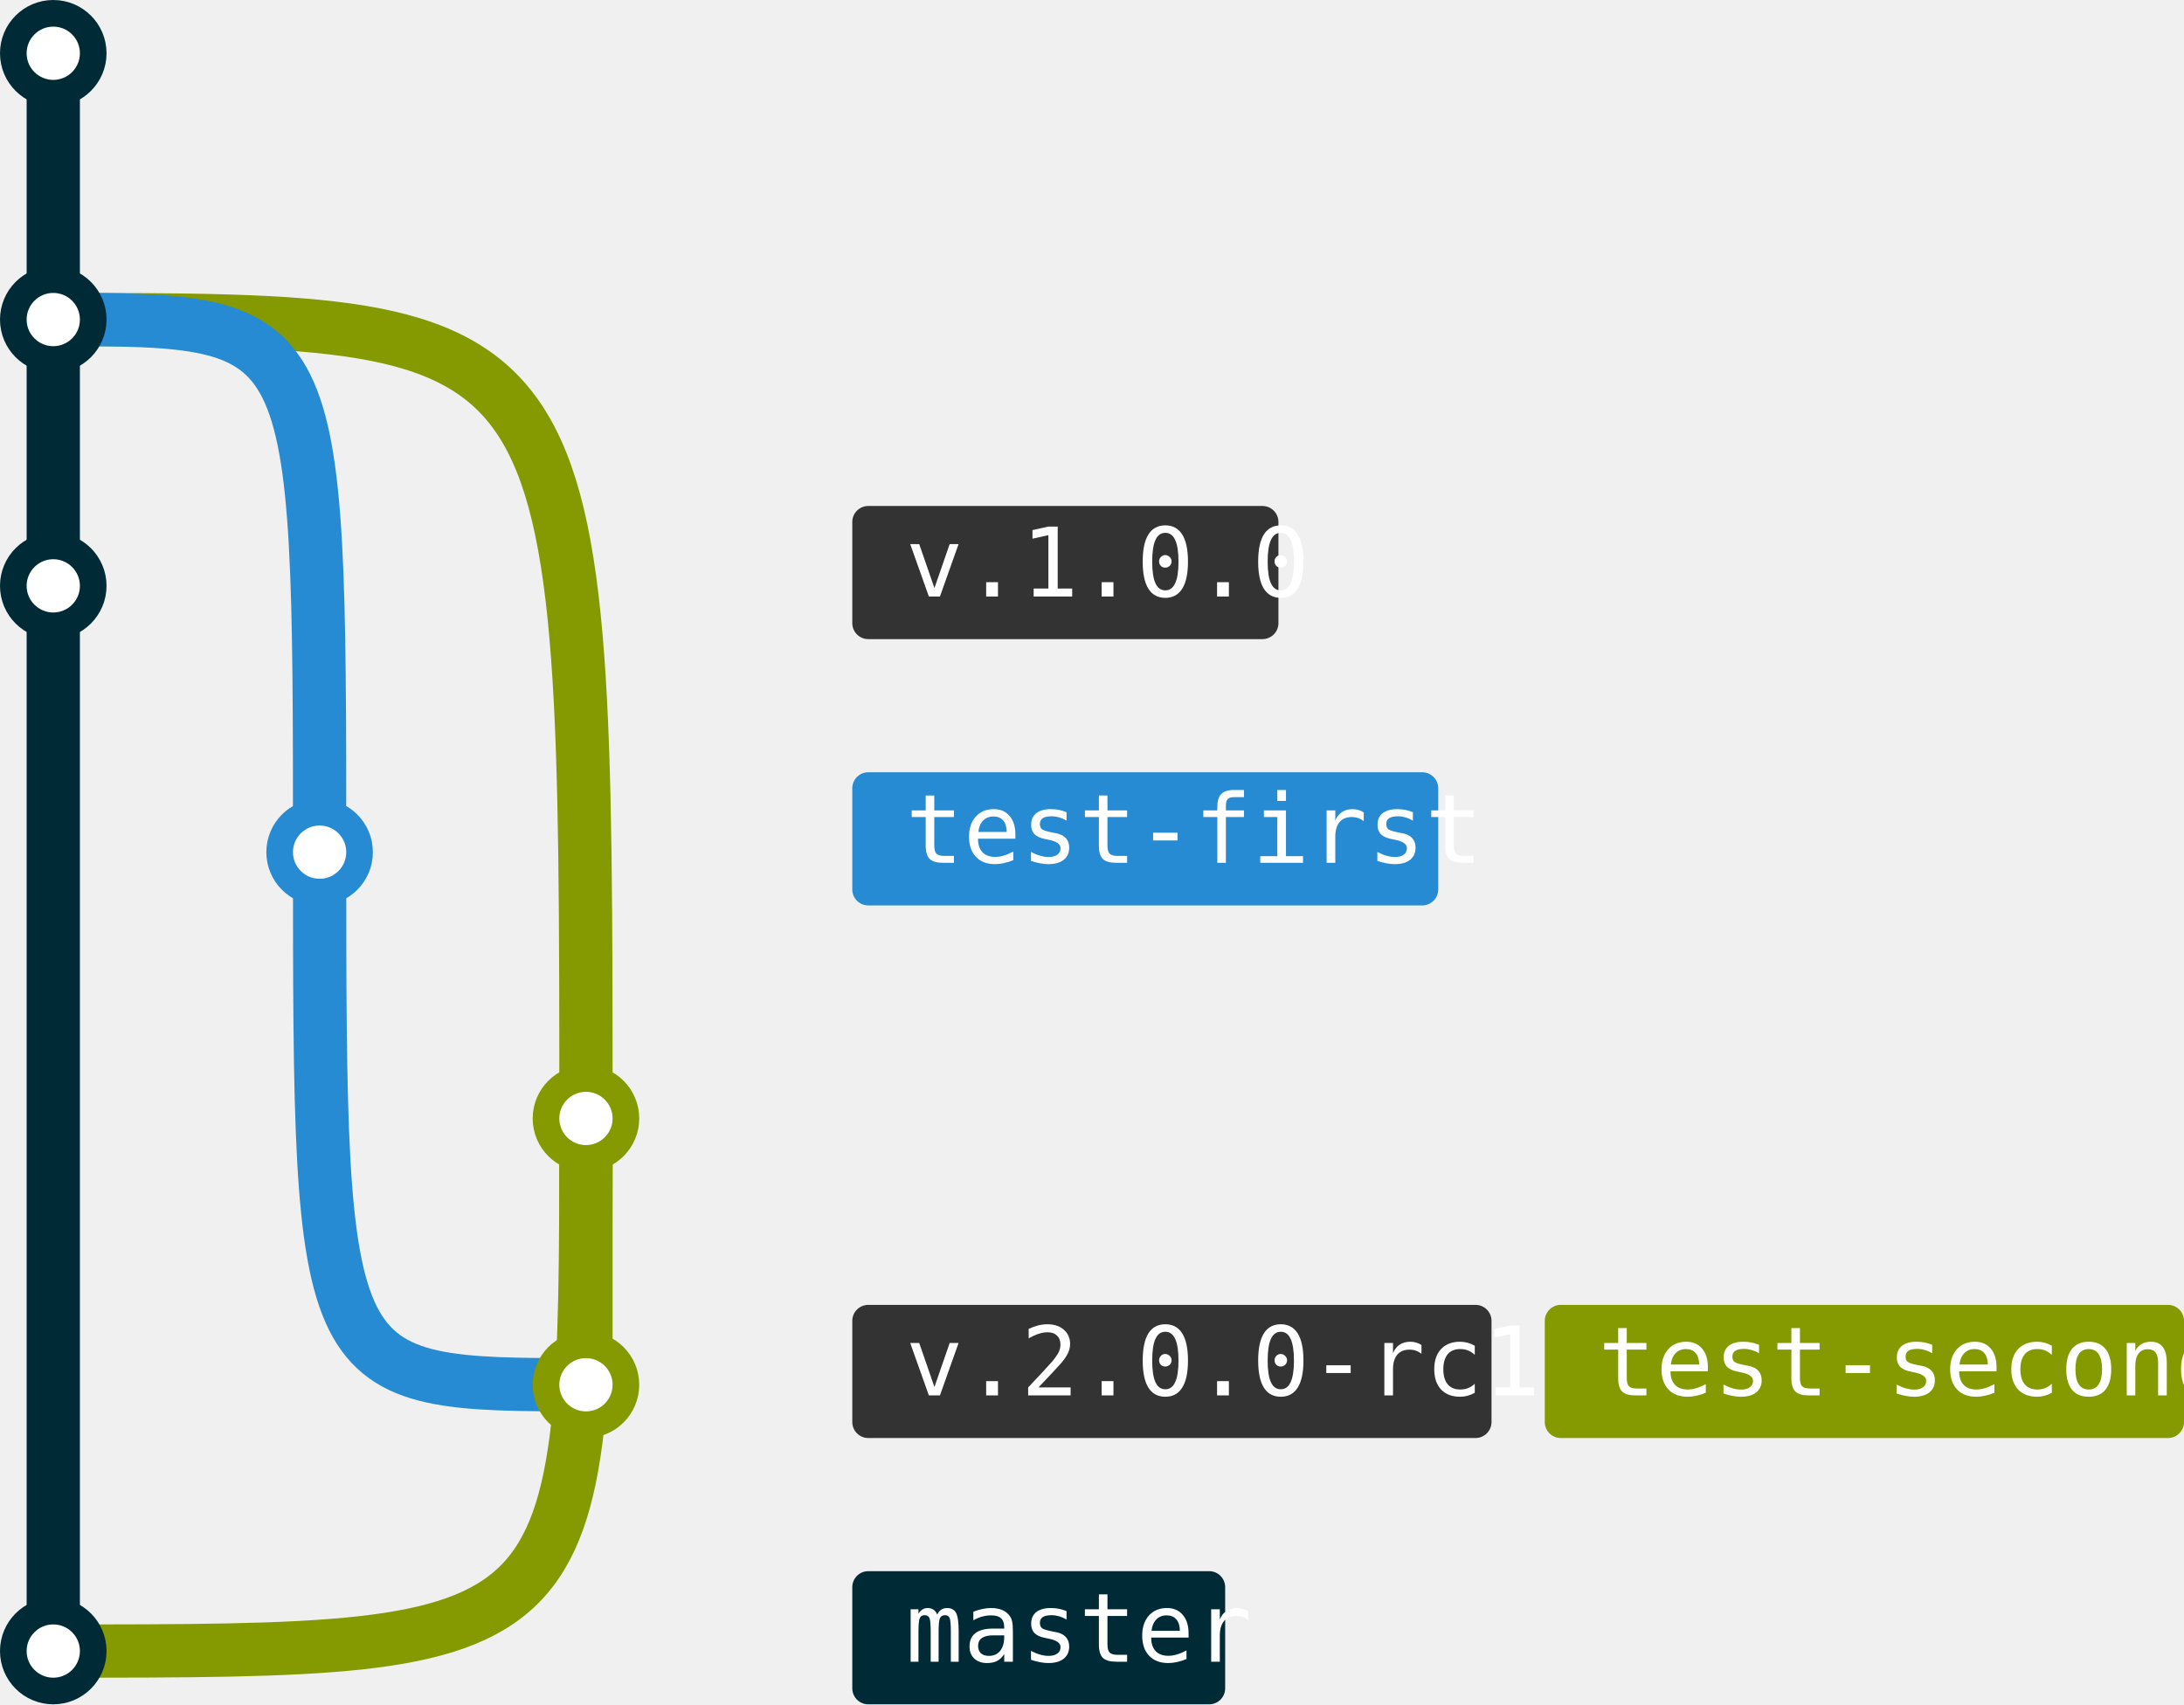
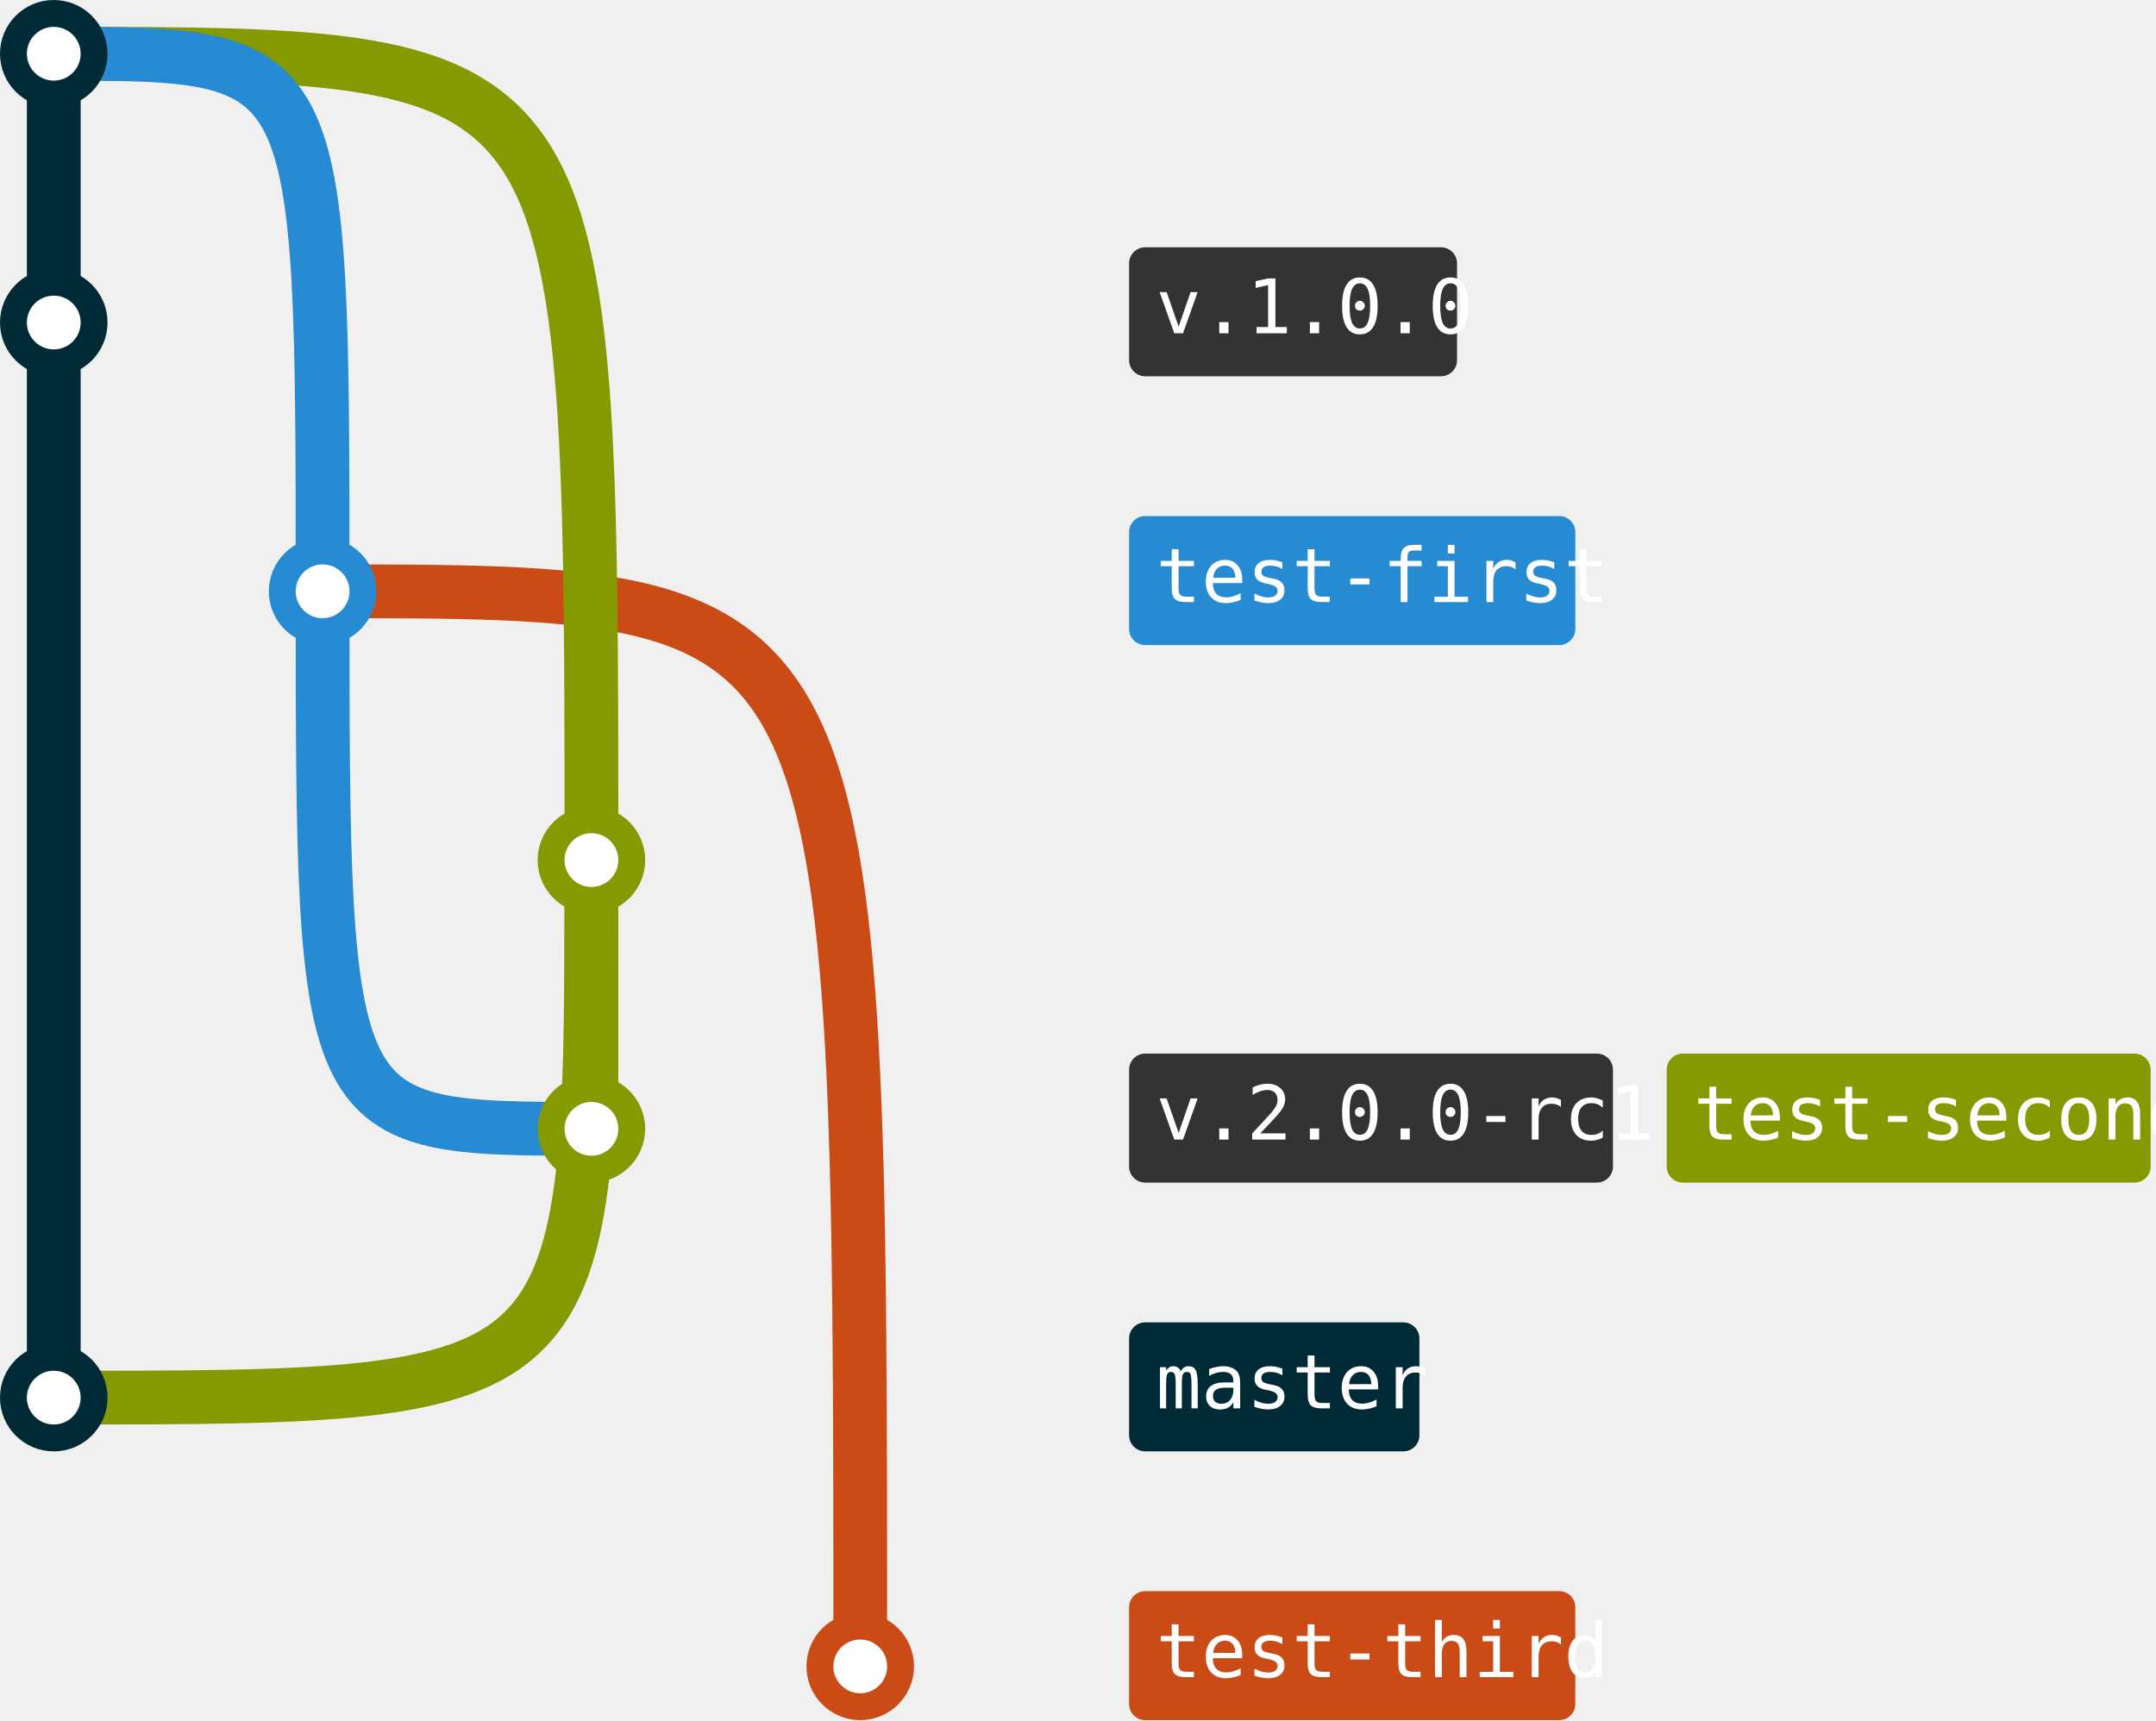
- <svg xmlns="http://www.w3.org/2000/svg" viewBox="-10 -10 410 320">
+ <svg xmlns="http://www.w3.org/2000/svg" viewBox="-10 -10 401 320">
  <style type="text/css">
.branch {
	fill: none;
	stroke-width: 10;
+ 	stroke-linecap: round;
}
.commit {
	fill: #fff;
	stroke-width: 5;
}
.label-tag {
	fill: #333;
}
.label-rect {
	stroke: none;
}
.label-text {
	font-family: Inconsolata, Consolas, monospace;
- 	font-size: 18px;
+ 	font-size: 14px;
	fill: #fff;
	stroke: none;
}
.branch-master {stroke: #002b36; fill: #002b36}
.branch-test-first {stroke: #268bd2; fill: #268bd2}
.branch-test-second {stroke: #859900; fill: #859900}
+ .branch-test-third {stroke: #cb4b16; fill: #cb4b16}
</style>
  <g class="merge">
+     <g class="branch-test-third">
+       <path class="branch" d="M50,100 C150,100 150,100 150,300" />
+     </g>
    <g class="branch-test-second">
-       <path class="branch" d="M0,50 C100,50 100,50 100,200" />
-       <path class="branch" d="M0,300 C100,300 100,300 100,200" />
+       <path class="branch" d="M0,0 C100,0 100,0 100,150" />
+       <path class="branch" d="M0,250 C100,250 100,250 100,150" />
    </g>
    <g class="branch-test-first">
-       <path class="branch" d="M0,50 C50,50 50,50 50,150" />
-       <path class="branch" d="M100,250 C50,250 50,250 50,150" />
+       <path class="branch" d="M0,0 C50,0 50,0 50,100" />
+       <path class="branch" d="M100,200 C50,200 50,200 50,100" />
+     </g>
+   </g>
+   <g class="branch-test-third">
+     <path class="branch" d="M150,300 L150,300" />
+     <circle class="commit" cx="150" cy="300" r="7.5" />
+     <g class="label-branch" transform="translate(200,300)">
+       <rect x="0" y="-14" width="83" height="24" rx="3" class="label-rect" />
+       <text x="5" y="2" class="label-text">test-third</text>
    </g>
  </g>
  <g class="branch-test-second">
-     <path class="branch" d="M100,200 L100,250" />
+     <path class="branch" d="M100,150 L100,200" />
+     <circle class="commit" cx="100" cy="150" r="7.5" />
    <circle class="commit" cx="100" cy="200" r="7.5" />
-     <circle class="commit" cx="100" cy="250" r="7.5" />
-     <g class="label-tag" transform="translate(150,250)">
-       <rect x="0" y="-15" width="120" height="25" rx="3" class="label-rect" />
-       <text x="10" y="2" class="label-text">v.2.0.0-rc1</text>
+     <g class="label-tag" transform="translate(200,200)">
+       <rect x="0" y="-14" width="90" height="24" rx="3" class="label-rect" />
+       <text x="5" y="2" class="label-text">v.2.0.0-rc1</text>
    </g>
-     <g class="label-branch" transform="translate(280,250)">
-       <rect x="0" y="-15" width="120" height="25" rx="3" class="label-rect" />
-       <text x="10" y="2" class="label-text">test-second</text>
+     <g class="label-branch" transform="translate(300,200)">
+       <rect x="0" y="-14" width="90" height="24" rx="3" class="label-rect" />
+       <text x="5" y="2" class="label-text">test-second</text>
    </g>
  </g>
  <g class="branch-test-first">
-     <path class="branch" d="M50,150 L50,150" />
-     <circle class="commit" cx="50" cy="150" r="7.5" />
-     <g class="label-branch" transform="translate(150,150)">
-       <rect x="0" y="-15" width="110" height="25" rx="3" class="label-rect" />
-       <text x="10" y="2" class="label-text">test-first</text>
+     <path class="branch" d="M50,100 L50,100" />
+     <circle class="commit" cx="50" cy="100" r="7.5" />
+     <g class="label-branch" transform="translate(200,100)">
+       <rect x="0" y="-14" width="83" height="24" rx="3" class="label-rect" />
+       <text x="5" y="2" class="label-text">test-first</text>
    </g>
  </g>
  <g class="branch-master">
-     <path class="branch" d="M0,0 L0,300" />
+     <path class="branch" d="M0,0 L0,250" />
    <circle class="commit" cx="0" cy="0" r="7.5" />
    <circle class="commit" cx="0" cy="50" r="7.5" />
-     <circle class="commit" cx="0" cy="100" r="7.5" />
-     <circle class="commit" cx="0" cy="300" r="7.5" />
-     <g class="label-tag" transform="translate(150,100)">
-       <rect x="0" y="-15" width="80" height="25" rx="3" class="label-rect" />
-       <text x="10" y="2" class="label-text">v.1.0.0</text>
+     <circle class="commit" cx="0" cy="250" r="7.5" />
+     <g class="label-tag" transform="translate(200,50)">
+       <rect x="0" y="-14" width="61" height="24" rx="3" class="label-rect" />
+       <text x="5" y="2" class="label-text">v.1.0.0</text>
    </g>
-     <g class="label-branch" transform="translate(150,300)">
-       <rect x="0" y="-15" width="70" height="25" rx="3" class="label-rect" />
-       <text x="10" y="2" class="label-text">master</text>
+     <g class="label-branch" transform="translate(200,250)">
+       <rect x="0" y="-14" width="54" height="24" rx="3" class="label-rect" />
+       <text x="5" y="2" class="label-text">master</text>
    </g>
  </g>
</svg>
